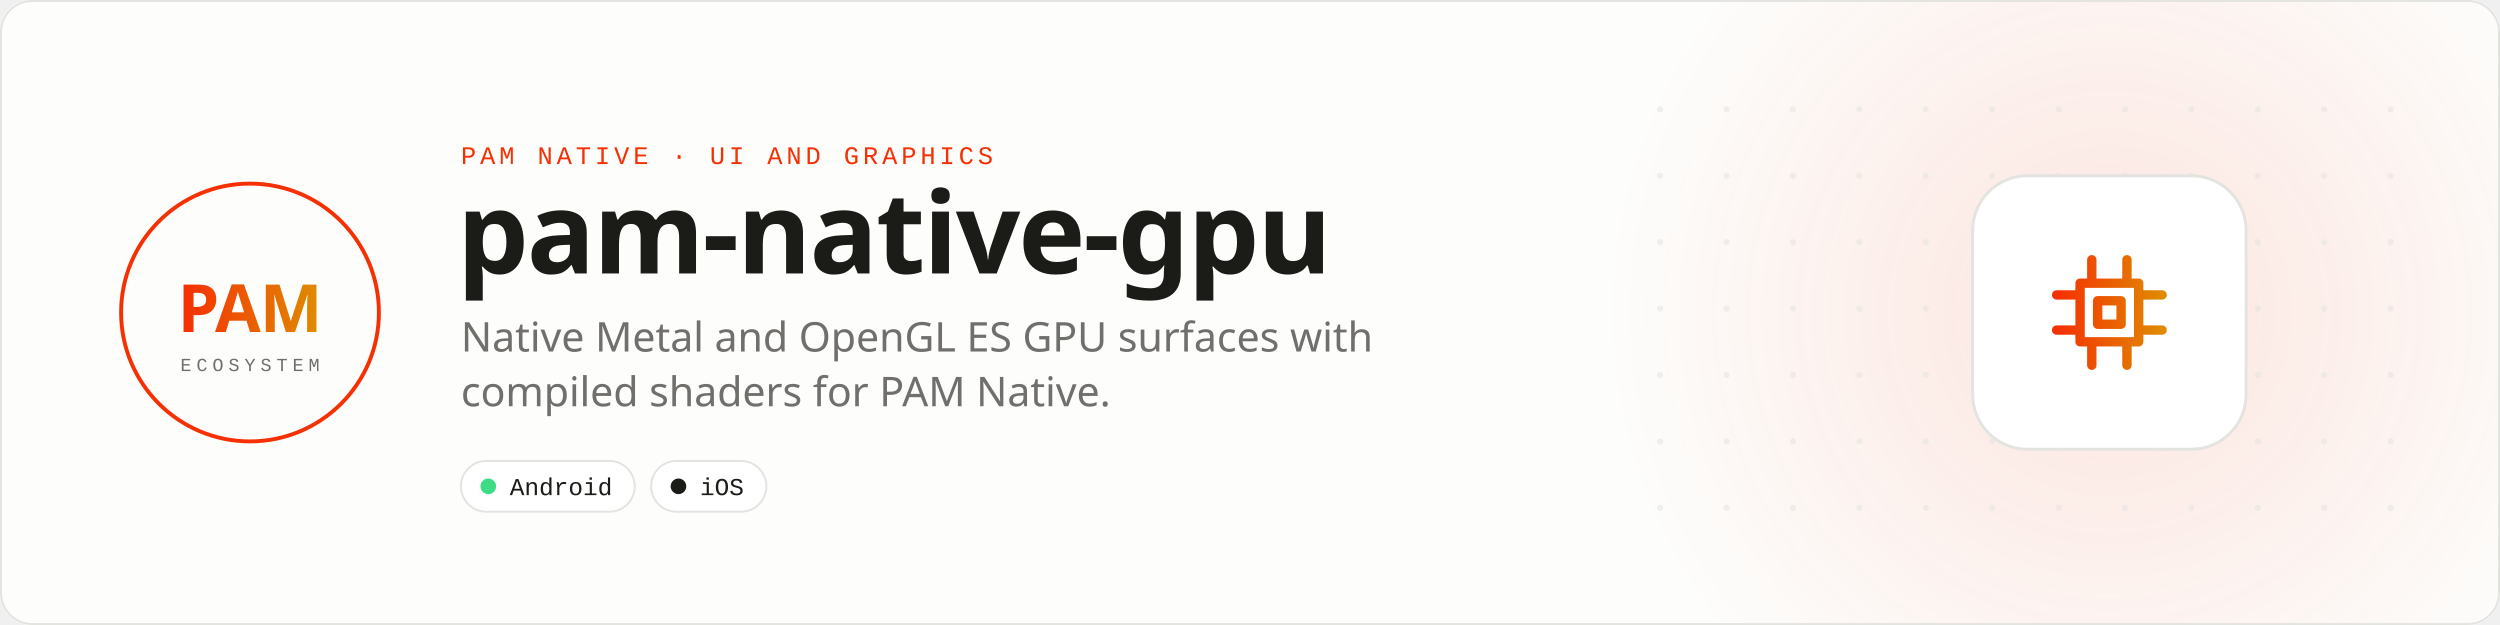
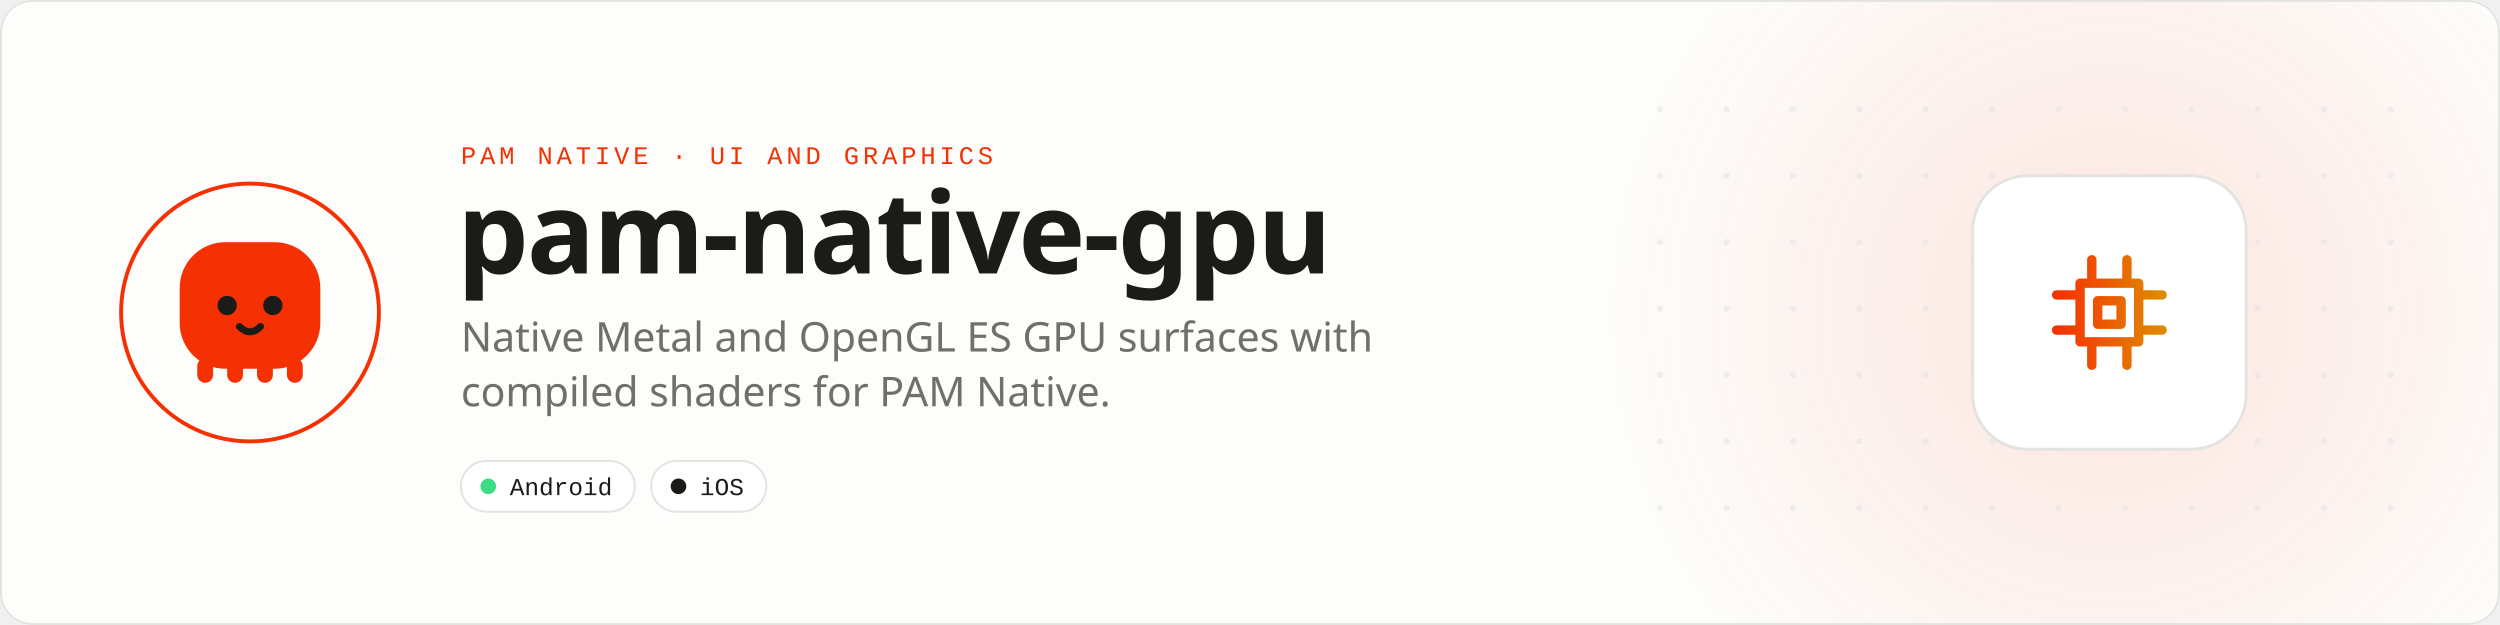
<svg xmlns="http://www.w3.org/2000/svg" viewBox="0 0 1280 320" width="1280" height="320" role="img" aria-label="pam-native-gpu: Native Metal and OpenGL ES GPU surfaces with compiled shaders for PAM Native.">
  <defs>
    <linearGradient id="pg" x1="0" y1="0" x2="1" y2="0">
      <stop offset="0" stop-color="#f53003" />
      <stop offset="1" stop-color="#e08a00" />
    </linearGradient>
    <radialGradient id="gl">
      <stop offset="0" stop-color="#f53003" stop-opacity=".12" />
      <stop offset="1" stop-color="#f53003" stop-opacity="0" />
    </radialGradient>
    <clipPath id="cl">
      <rect width="1280" height="320" rx="16" />
    </clipPath>
  </defs>
  <g clip-path="url(#cl)">
    <rect width="1280" height="320" fill="#fdfdfc" />
    <circle cx="1080" cy="160" r="260" fill="url(#gl)" />
    <g fill="#e3e3e0" opacity=".55">
      <circle cx="850" cy="56" r="1.6" />
      <circle cx="850" cy="90" r="1.6" />
      <circle cx="850" cy="124" r="1.6" />
      <circle cx="850" cy="158" r="1.6" />
      <circle cx="850" cy="192" r="1.6" />
      <circle cx="850" cy="226" r="1.6" />
      <circle cx="850" cy="260" r="1.6" />
      <circle cx="884" cy="56" r="1.6" />
      <circle cx="884" cy="90" r="1.6" />
      <circle cx="884" cy="124" r="1.6" />
      <circle cx="884" cy="158" r="1.6" />
      <circle cx="884" cy="192" r="1.6" />
      <circle cx="884" cy="226" r="1.6" />
      <circle cx="884" cy="260" r="1.6" />
      <circle cx="918" cy="56" r="1.6" />
      <circle cx="918" cy="90" r="1.6" />
      <circle cx="918" cy="124" r="1.6" />
      <circle cx="918" cy="158" r="1.6" />
      <circle cx="918" cy="192" r="1.6" />
      <circle cx="918" cy="226" r="1.6" />
      <circle cx="918" cy="260" r="1.6" />
      <circle cx="952" cy="56" r="1.6" />
      <circle cx="952" cy="90" r="1.6" />
      <circle cx="952" cy="124" r="1.6" />
      <circle cx="952" cy="158" r="1.6" />
      <circle cx="952" cy="192" r="1.6" />
      <circle cx="952" cy="226" r="1.6" />
      <circle cx="952" cy="260" r="1.6" />
      <circle cx="986" cy="56" r="1.6" />
      <circle cx="986" cy="90" r="1.6" />
      <circle cx="986" cy="124" r="1.6" />
      <circle cx="986" cy="158" r="1.6" />
      <circle cx="986" cy="192" r="1.6" />
      <circle cx="986" cy="226" r="1.6" />
      <circle cx="986" cy="260" r="1.6" />
      <circle cx="1020" cy="56" r="1.6" />
      <circle cx="1020" cy="90" r="1.6" />
      <circle cx="1020" cy="124" r="1.6" />
      <circle cx="1020" cy="158" r="1.6" />
      <circle cx="1020" cy="192" r="1.6" />
      <circle cx="1020" cy="226" r="1.6" />
      <circle cx="1020" cy="260" r="1.6" />
      <circle cx="1054" cy="56" r="1.6" />
      <circle cx="1054" cy="90" r="1.6" />
      <circle cx="1054" cy="124" r="1.6" />
      <circle cx="1054" cy="158" r="1.6" />
      <circle cx="1054" cy="192" r="1.6" />
      <circle cx="1054" cy="226" r="1.6" />
      <circle cx="1054" cy="260" r="1.6" />
      <circle cx="1088" cy="56" r="1.6" />
      <circle cx="1088" cy="90" r="1.6" />
      <circle cx="1088" cy="124" r="1.6" />
      <circle cx="1088" cy="158" r="1.6" />
      <circle cx="1088" cy="192" r="1.6" />
      <circle cx="1088" cy="226" r="1.6" />
      <circle cx="1088" cy="260" r="1.6" />
      <circle cx="1122" cy="56" r="1.6" />
      <circle cx="1122" cy="90" r="1.6" />
      <circle cx="1122" cy="124" r="1.6" />
      <circle cx="1122" cy="158" r="1.6" />
      <circle cx="1122" cy="192" r="1.6" />
      <circle cx="1122" cy="226" r="1.6" />
      <circle cx="1122" cy="260" r="1.6" />
      <circle cx="1156" cy="56" r="1.6" />
      <circle cx="1156" cy="90" r="1.6" />
      <circle cx="1156" cy="124" r="1.6" />
      <circle cx="1156" cy="158" r="1.6" />
      <circle cx="1156" cy="192" r="1.6" />
      <circle cx="1156" cy="226" r="1.6" />
      <circle cx="1156" cy="260" r="1.6" />
      <circle cx="1190" cy="56" r="1.6" />
      <circle cx="1190" cy="90" r="1.6" />
      <circle cx="1190" cy="124" r="1.6" />
      <circle cx="1190" cy="158" r="1.6" />
      <circle cx="1190" cy="192" r="1.6" />
      <circle cx="1190" cy="226" r="1.6" />
      <circle cx="1190" cy="260" r="1.6" />
      <circle cx="1224" cy="56" r="1.6" />
      <circle cx="1224" cy="90" r="1.6" />
      <circle cx="1224" cy="124" r="1.6" />
      <circle cx="1224" cy="158" r="1.6" />
      <circle cx="1224" cy="192" r="1.6" />
      <circle cx="1224" cy="226" r="1.6" />
      <circle cx="1224" cy="260" r="1.6" />
    </g>
  </g>
  <rect x=".5" y=".5" width="1279" height="319" rx="16" fill="none" stroke="#e3e3e0" />
  <circle cx="128" cy="160" r="66" fill="#fdfdfc" stroke="#f53003" stroke-width="2" />
  <circle cx="128" cy="160" r="66" fill="none" stroke="#f53003">
    <animate attributeName="r" values="66;92" dur="3s" repeatCount="indefinite" />
    <animate attributeName="stroke-opacity" values=".5;0" dur="3s" repeatCount="indefinite" />
  </circle>
-   <text x="128" y="170" text-anchor="middle" font-family="-apple-system, BlinkMacSystemFont, 'Segoe UI', 'Noto Sans', Helvetica, Arial, sans-serif" font-weight="700" font-size="34" letter-spacing="-.5" fill="url(#pg)">PAM</text>
-   <text x="128" y="190" text-anchor="middle" font-family="ui-monospace, SFMono-Regular, 'SF Mono', Menlo, Consolas, 'Liberation Mono', monospace" font-size="9.5" letter-spacing="2.5" fill="#706f6c">ECOSYSTEM</text>
+   <g transform="translate(74 104.2) scale(.9)">
+     <rect x="30" y="88" width="9" height="14" rx="4.5" fill="#f53003" />
+     <rect x="47" y="88" width="9" height="14" rx="4.5" fill="#f53003" />
+     <rect x="64" y="88" width="9" height="14" rx="4.5" fill="#f53003" />
+     <rect x="81" y="88" width="9" height="14" rx="4.5" fill="#f53003" />
+     <rect x="20" y="22" width="80" height="72" rx="26" fill="#f53003" />
+     <circle cx="47" cy="58" r="5.5" fill="#1b1b18" />
+     <circle cx="73" cy="58" r="5.5" fill="#1b1b18" />
+     <path d="M54 70q6 6 12 0" stroke="#1b1b18" stroke-width="4" stroke-linecap="round" fill="none" />
+   </g>
  <text x="236" y="84" font-family="ui-monospace, SFMono-Regular, 'SF Mono', Menlo, Consolas, 'Liberation Mono', monospace" font-size="13" letter-spacing="2" fill="#f53003">PAM NATIVE · UI AND GRAPHICS</text>
  <text x="234" y="140" font-family="-apple-system, BlinkMacSystemFont, 'Segoe UI', 'Noto Sans', Helvetica, Arial, sans-serif" font-weight="700" font-size="58" letter-spacing="-1" fill="#1b1b18">pam-native-gpu</text>
  <text x="236" y="180" font-family="-apple-system, BlinkMacSystemFont, 'Segoe UI', 'Noto Sans', Helvetica, Arial, sans-serif" font-size="21" fill="#706f6c">Native Metal and OpenGL ES GPU surfaces with</text>
  <text x="236" y="208" font-family="-apple-system, BlinkMacSystemFont, 'Segoe UI', 'Noto Sans', Helvetica, Arial, sans-serif" font-size="21" fill="#706f6c">compiled shaders for PAM Native.</text>
  <rect x="236" y="236" width="89" height="26" rx="13" fill="#ffffff" stroke="#e3e3e0" />
  <circle cx="250" cy="249" r="4" fill="#3ddc84" />
  <text x="261" y="253.5" font-family="ui-monospace, SFMono-Regular, 'SF Mono', Menlo, Consolas, 'Liberation Mono', monospace" font-size="12.5" fill="#1b1b18">Android</text>
  <rect x="333.375" y="236" width="59" height="26" rx="13" fill="#ffffff" stroke="#e3e3e0" />
  <circle cx="347.375" cy="249" r="4" fill="#1b1b18" />
  <text x="358.375" y="253.5" font-family="ui-monospace, SFMono-Regular, 'SF Mono', Menlo, Consolas, 'Liberation Mono', monospace" font-size="12.5" fill="#1b1b18">iOS</text>
  <rect x="1010" y="90" width="140" height="140" rx="28" fill="#ffffff" stroke="#e3e3e0" stroke-width="1.5" />
  <g transform="translate(1044 124) scale(3)" fill="none" stroke="url(#pg)" stroke-width="1.6" stroke-linecap="round" stroke-linejoin="round">
    <path d="M7 7h10v10H7zM10 10h4v4h-4zM9 3v4M15 3v4M9 17v4M15 17v4M3 9h4M3 15h4M17 9h4M17 15h4" />
  </g>
</svg>
